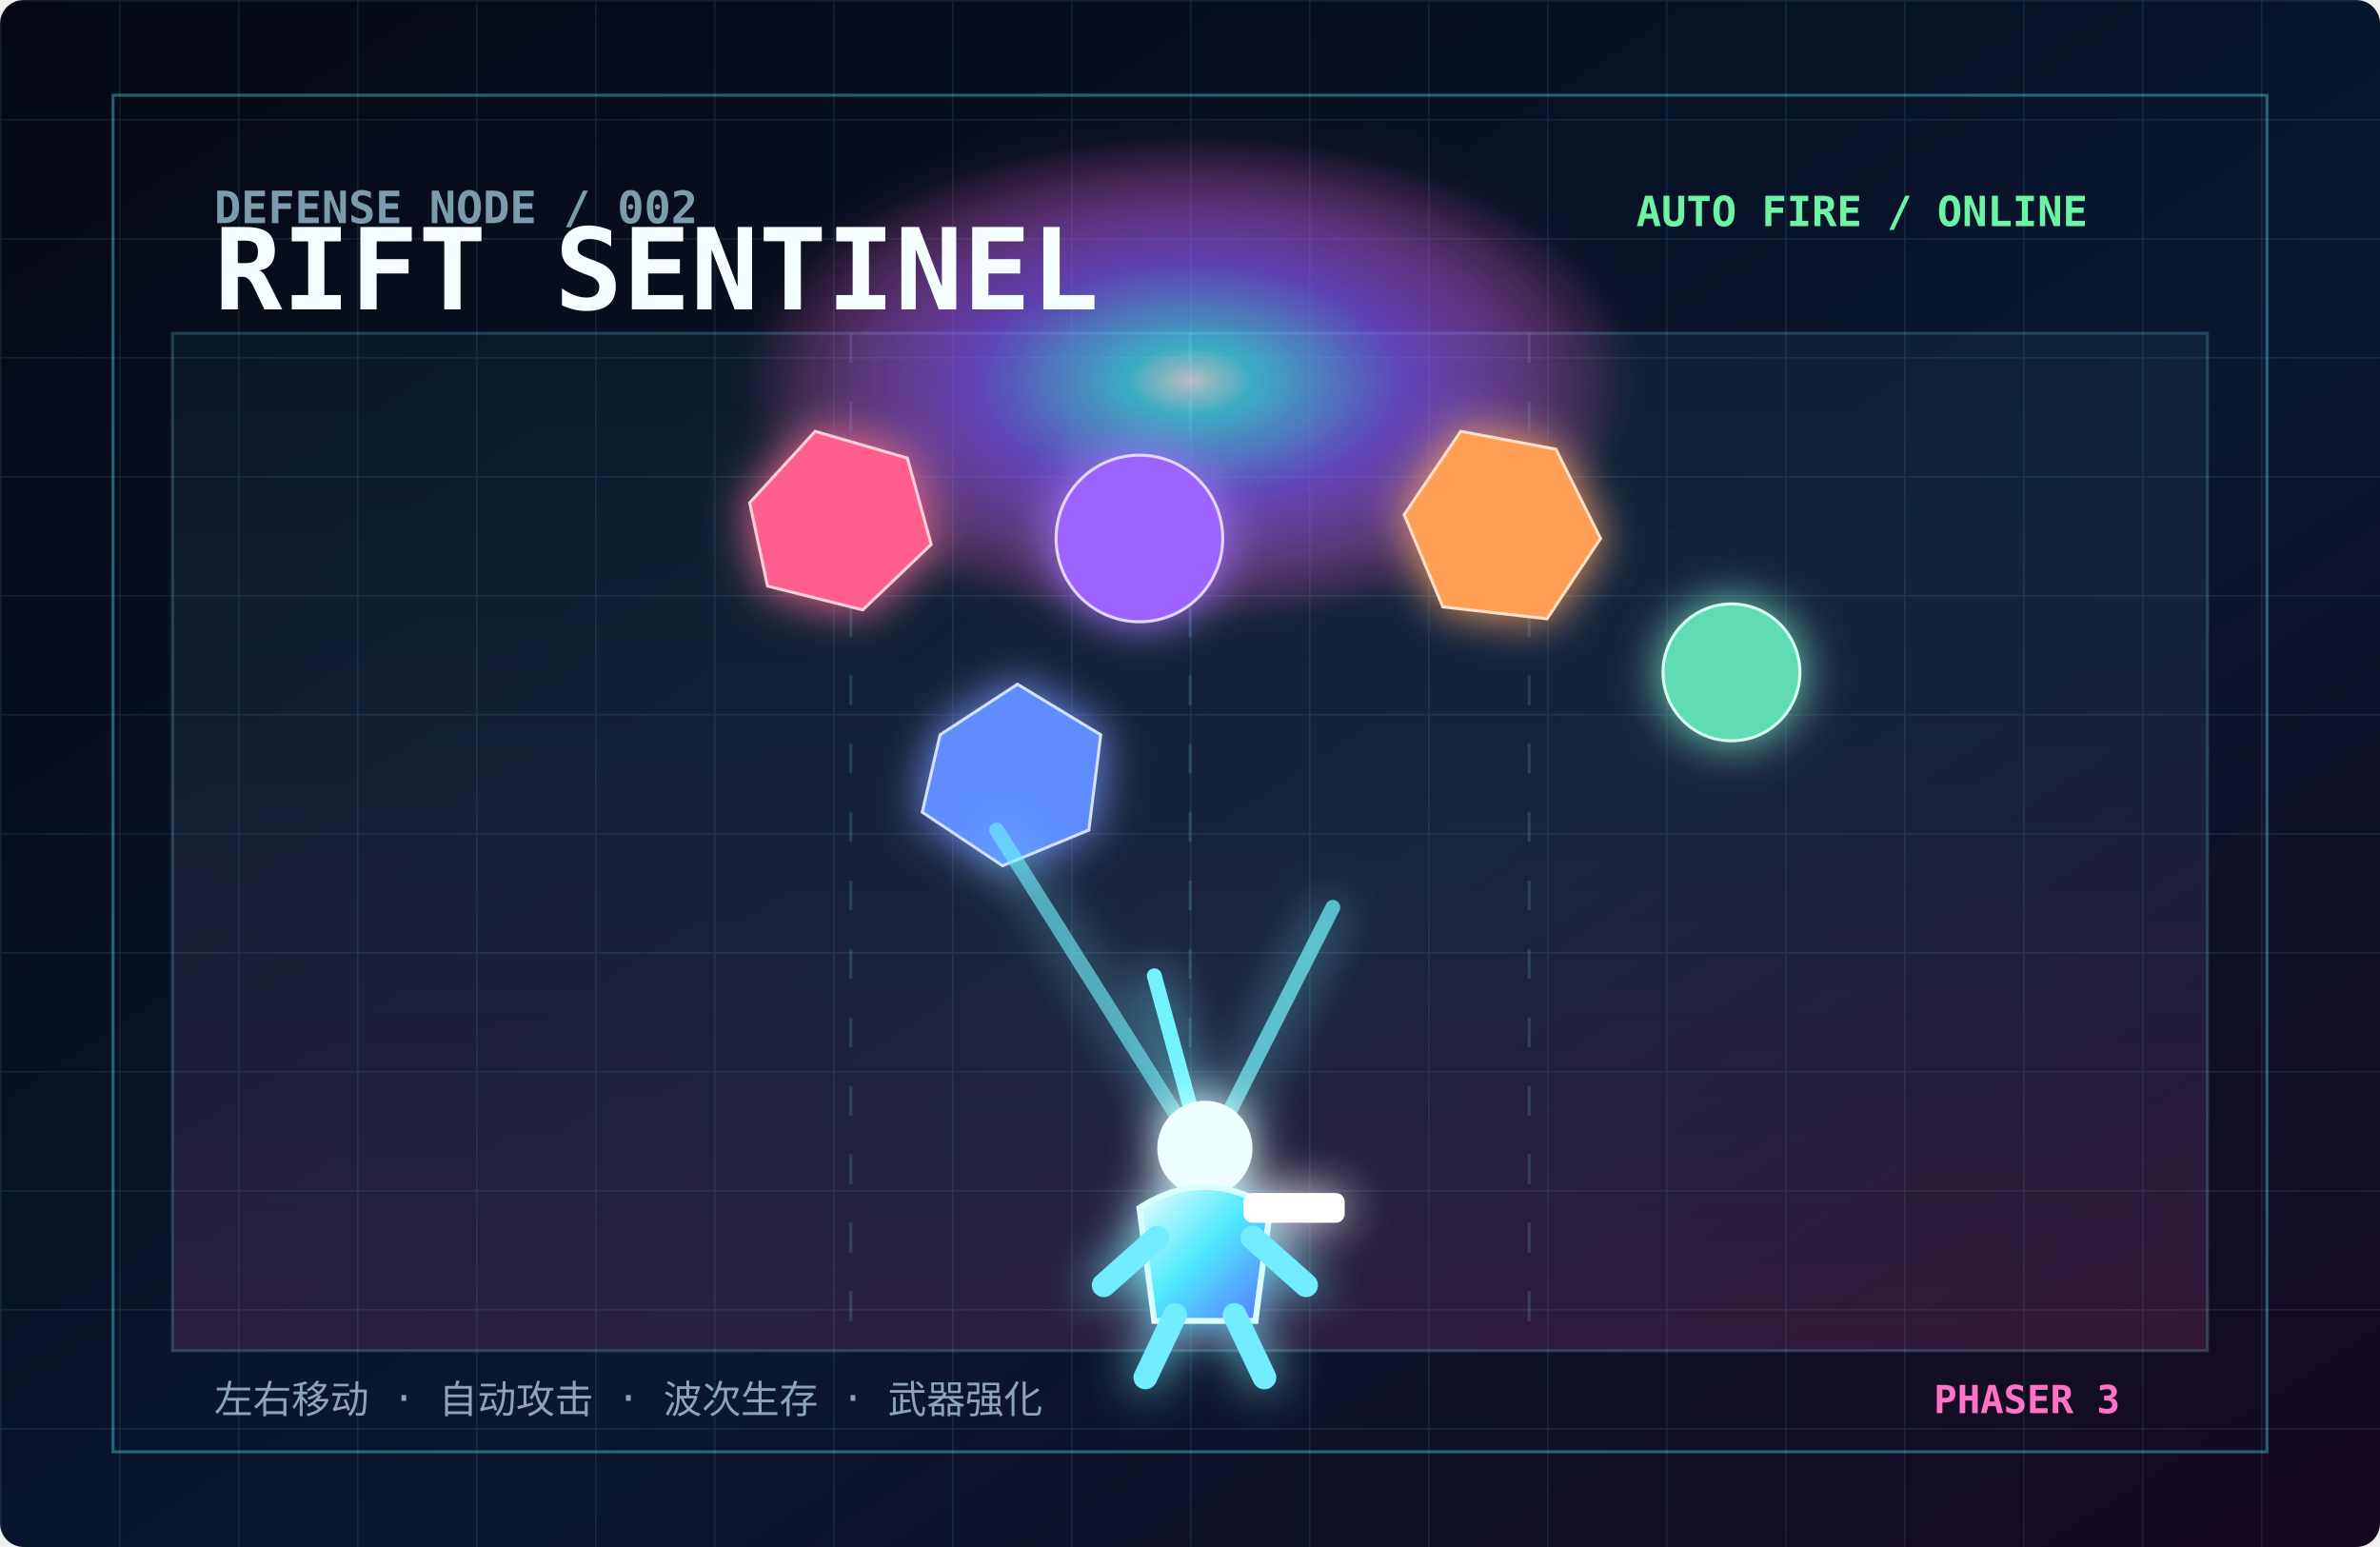
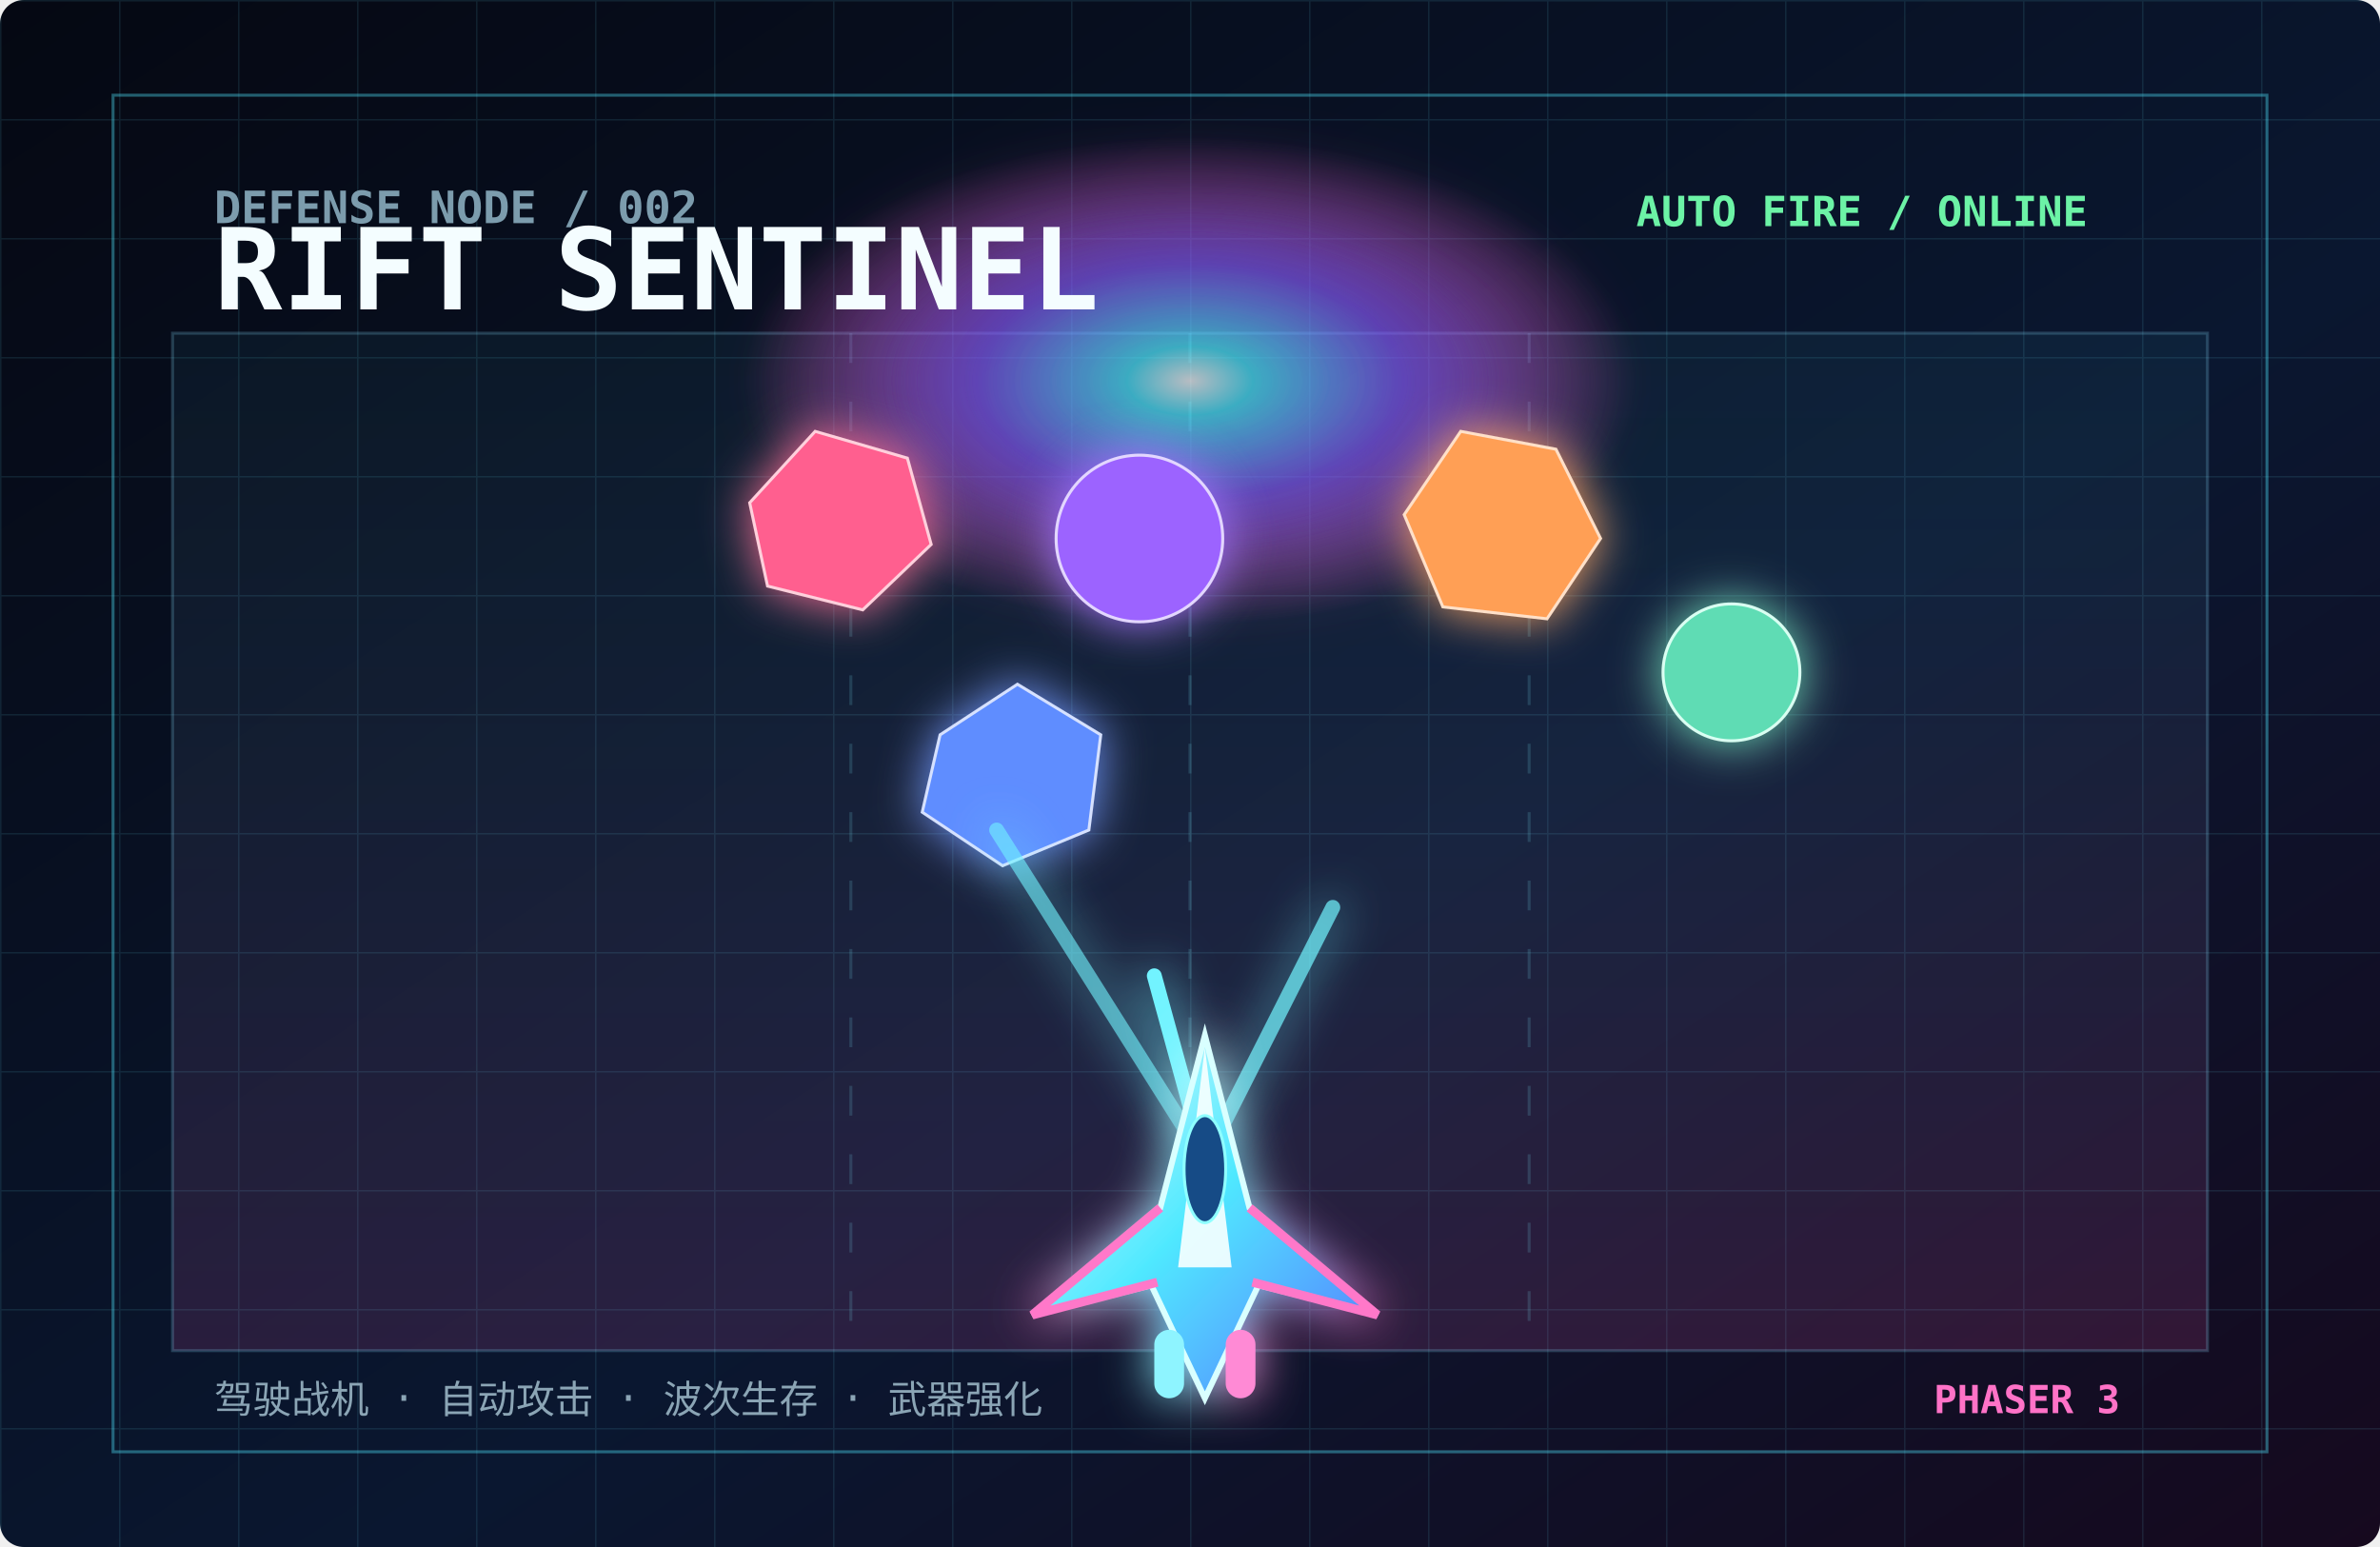
<svg xmlns="http://www.w3.org/2000/svg" width="800" height="520" viewBox="0 0 800 520" role="img" aria-labelledby="title desc">
  <defs>
    <linearGradient id="bg" x1="0" y1="0" x2="1" y2="1">
      <stop offset="0" stop-color="#050812" />
      <stop offset="0.58" stop-color="#0a1730" />
      <stop offset="1" stop-color="#16091e" />
    </linearGradient>
    <linearGradient id="lane" x1="0" y1="0" x2="0" y2="1">
      <stop offset="0" stop-color="#50e9ff" stop-opacity="0.05" />
      <stop offset="1" stop-color="#ff5ebc" stop-opacity="0.13" />
    </linearGradient>
    <linearGradient id="player" x1="0" y1="0" x2="1" y2="1">
      <stop stop-color="#eaffff" />
      <stop offset="0.48" stop-color="#50e9ff" />
      <stop offset="1" stop-color="#5673ff" />
    </linearGradient>
    <radialGradient id="rift">
      <stop offset="0" stop-color="#fff" />
      <stop offset="0.14" stop-color="#50e9ff" />
      <stop offset="0.48" stop-color="#8b58ff" stop-opacity="0.72" />
      <stop offset="1" stop-color="#ff5ebc" stop-opacity="0" />
    </radialGradient>
    <filter id="glow" x="-100%" y="-100%" width="300%" height="300%">
      <feGaussianBlur stdDeviation="8" result="blur" />
      <feMerge>
        <feMergeNode in="blur" />
        <feMergeNode in="SourceGraphic" />
      </feMerge>
    </filter>
    <pattern id="grid" width="40" height="40" patternUnits="userSpaceOnUse">
      <path d="M40 0H0V40" fill="none" stroke="#62cbe7" stroke-opacity="0.12" />
    </pattern>
  </defs>
  <rect width="800" height="520" rx="8" fill="url(#bg)" />
  <rect width="800" height="520" rx="8" fill="url(#grid)" />
  <rect x="38" y="32" width="724" height="456" fill="none" stroke="#50e9ff" stroke-opacity="0.38" />
  <rect x="58" y="112" width="684" height="342" fill="url(#lane)" stroke="#8adfff" stroke-opacity="0.22" />
  <path d="M286 112V454M400 112V454M514 112V454" stroke="#7bdff1" stroke-opacity="0.17" stroke-dasharray="10 13" />
  <ellipse cx="400" cy="128" rx="150" ry="82" fill="url(#rift)" opacity="0.7" filter="url(#glow)" />
  <g filter="url(#glow)">
    <path d="M252 169l22-24 31 9 8 29-23 22-32-8z" fill="#ff5f8f" stroke="#ffd0dc" />
    <circle cx="383" cy="181" r="28" fill="#9c63ff" stroke="#e3d6ff" />
    <path d="M491 145l32 6 15 30-18 27-35-4-13-31z" fill="#ff9f55" stroke="#ffe0c8" />
    <circle cx="582" cy="226" r="23" fill="#5fdcb4" stroke="#d9fff2" />
    <path d="M316 247l26-17 28 17-4 32-29 12-27-18z" fill="#5f8dff" stroke="#d6e1ff" />
  </g>
  <g stroke="#72f3ff" stroke-width="5" stroke-linecap="round" filter="url(#glow)">
    <path d="M405 390L388 328" />
    <path d="M405 390L448 305" opacity="0.7" />
    <path d="M405 390L335 279" opacity="0.6" />
  </g>
-   <g transform="translate(405 410)" filter="url(#glow)">
-     <circle cy="-24" r="16" fill="#efffff" />
-     <path d="M-22-4Q0-18 22-4L17 34H-17z" fill="url(#player)" stroke="#d9ffff" stroke-width="2" />
-     <path d="M-16 6L-34 22M16 6L34 22M-10 32L-20 53M10 32L20 53" stroke="#71edff" stroke-width="8" stroke-linecap="round" />
-     <rect x="13" y="-9" width="34" height="10" rx="3" fill="#fff" />
+   <g transform="translate(405 412)" filter="url(#glow)">
+     <path d="M0-64L15-6 58 30 18 20 0 58-18 20-58 30-15-6Z" fill="url(#player)" stroke="#d9ffff" stroke-width="2" />
+     <path d="M0-60L-9 14H9Z" fill="#f5ffff" opacity="0.92" />
+     <ellipse cy="-19" rx="7" ry="18" fill="#194b86" stroke="#8effff" />
+     <path d="M-15-6L-58 30-16 19M15-6L58 30 16 19" fill="none" stroke="#ff78c9" stroke-width="3" />
+     <rect x="-17" y="35" width="10" height="23" rx="5" fill="#8ef4ff" />
+     <rect x="7" y="35" width="10" height="23" rx="5" fill="#ff8ad5" />
  </g>
  <g font-family="ui-monospace, SFMono-Regular, Menlo, Consolas, monospace">
    <text x="72" y="75" fill="#7c9cad" font-size="15" font-weight="700">DEFENSE NODE / 002</text>
    <text x="72" y="104" fill="#f4fdff" font-size="38" font-weight="900">RIFT SENTINEL</text>
    <text x="550" y="76" fill="#6cf3a6" font-size="14" font-weight="800">AUTO FIRE / ONLINE</text>
-     <text x="72" y="475" fill="#8ba5b5" font-size="13">左右移动 · 自动攻击 · 波次生存 · 武器强化</text>
+     <text x="72" y="475" fill="#8ba5b5" font-size="13">驾驶战机 · 自动攻击 · 波次生存 · 武器强化</text>
    <text x="650" y="475" fill="#ff72c7" font-size="13" font-weight="800">PHASER 3</text>
  </g>
</svg>
